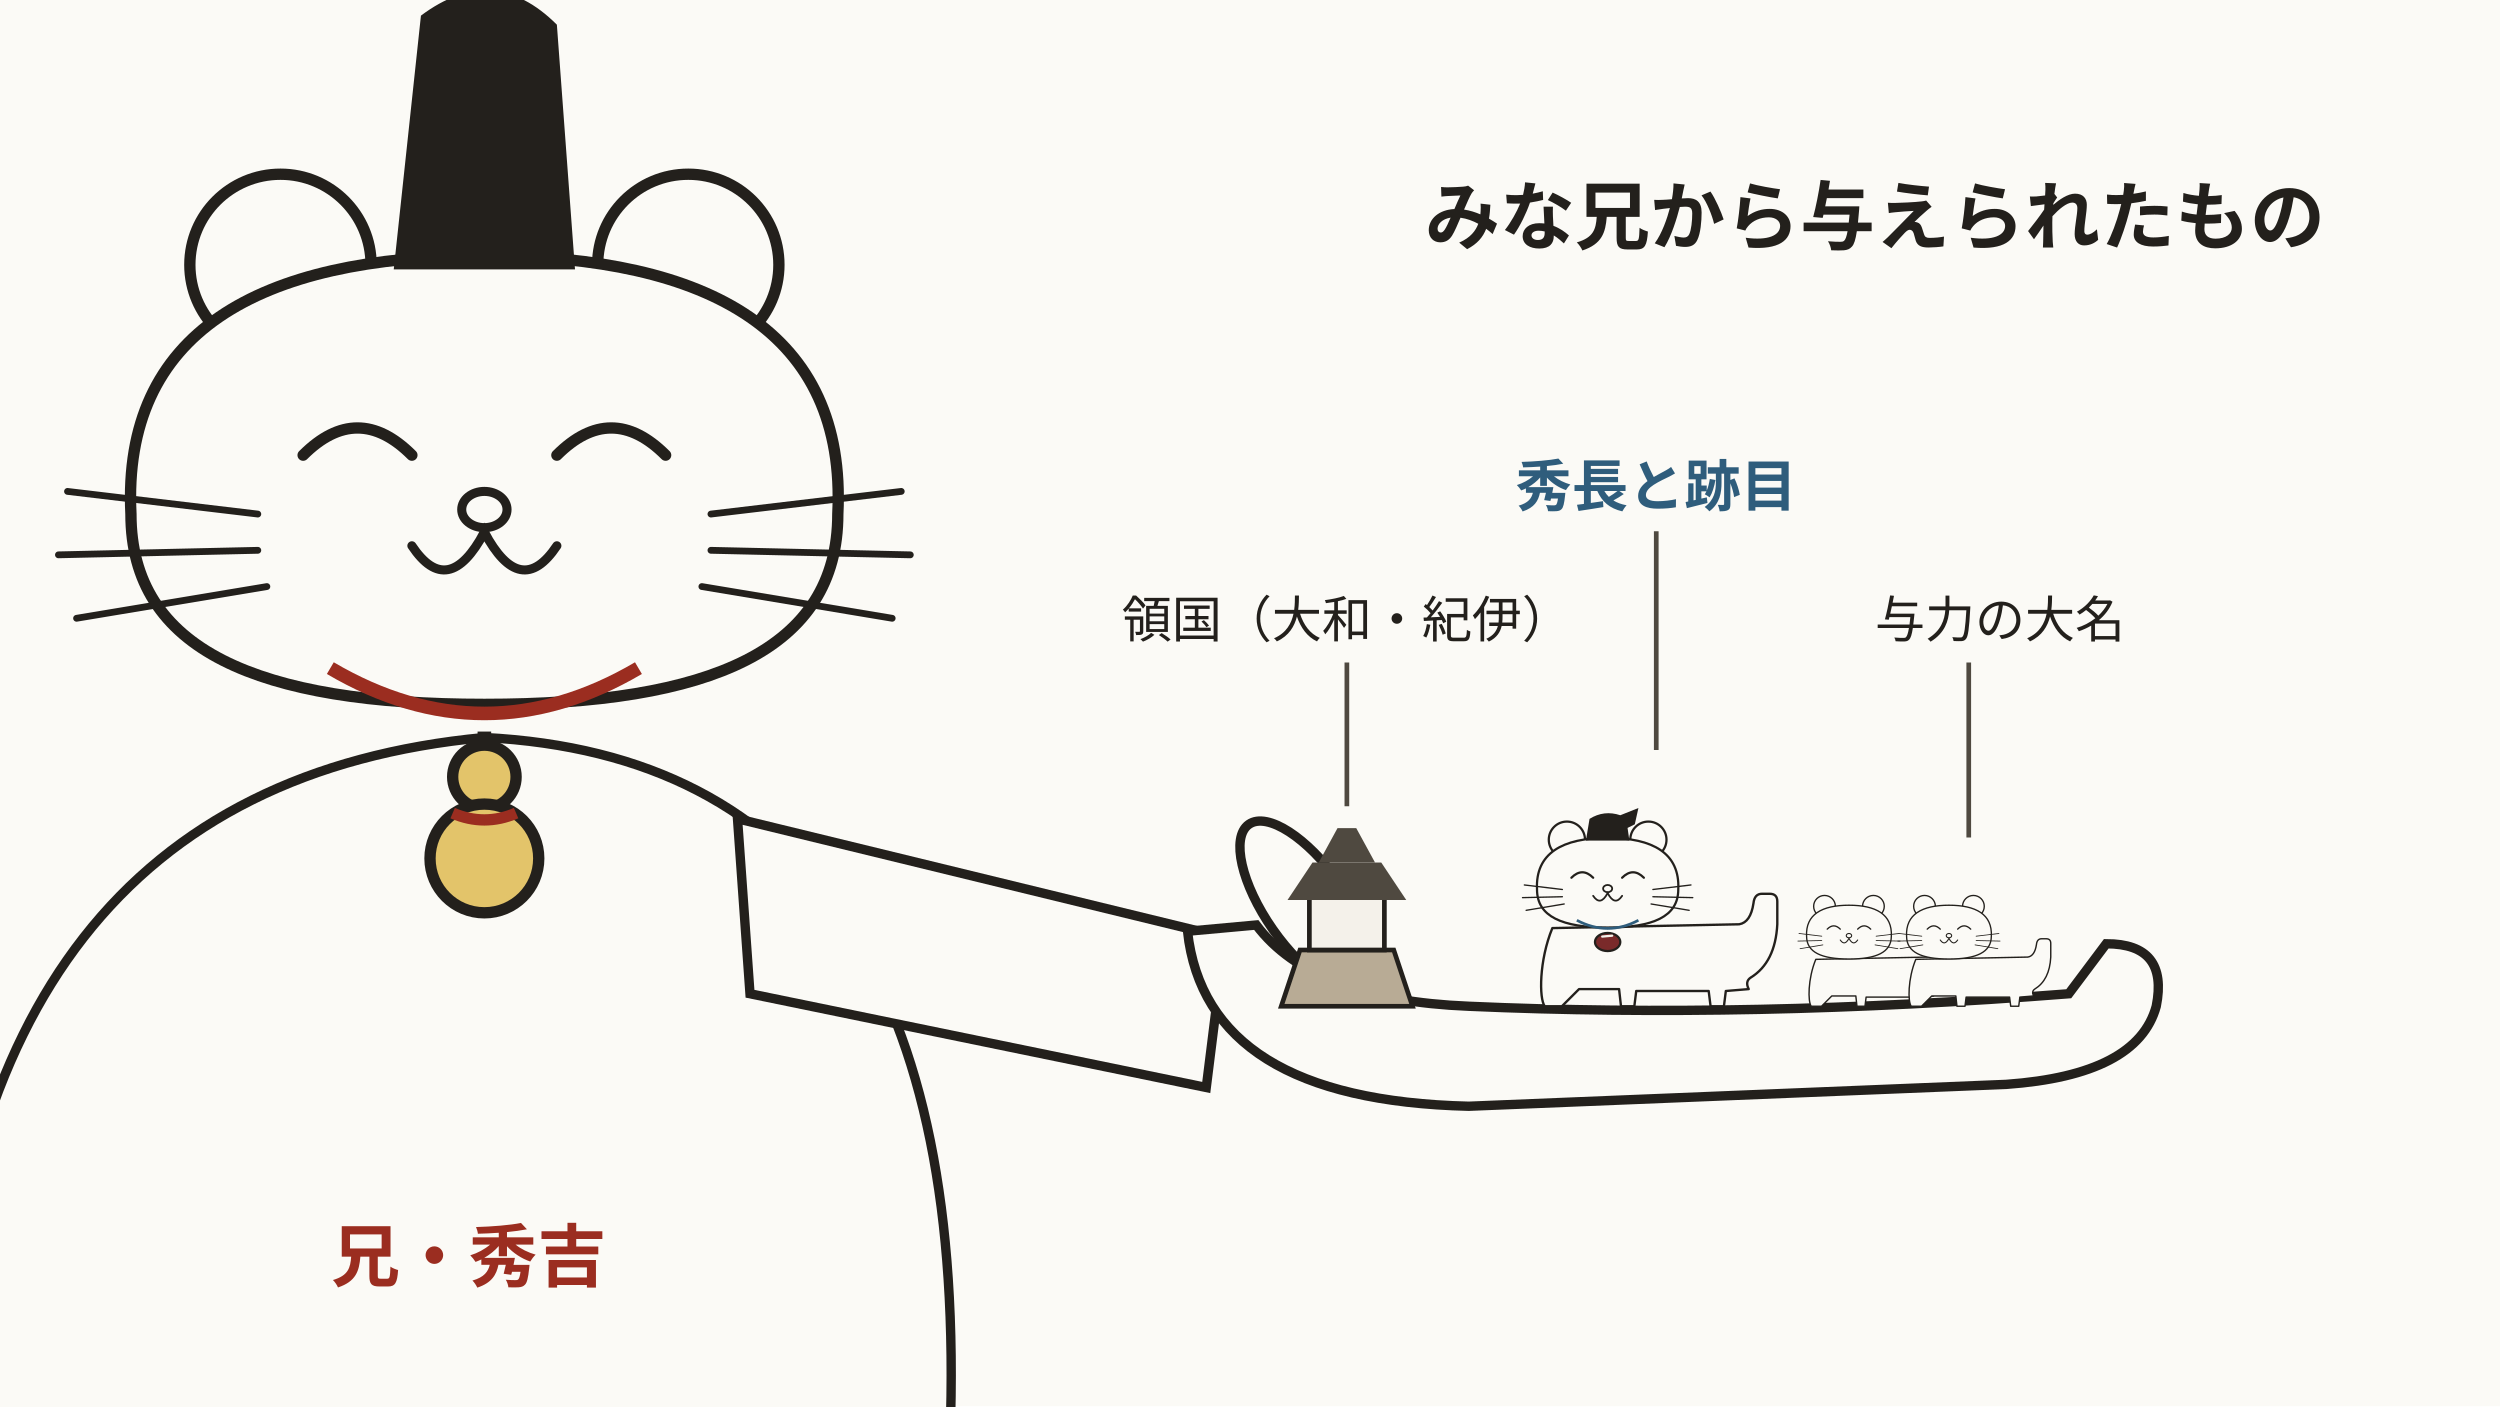
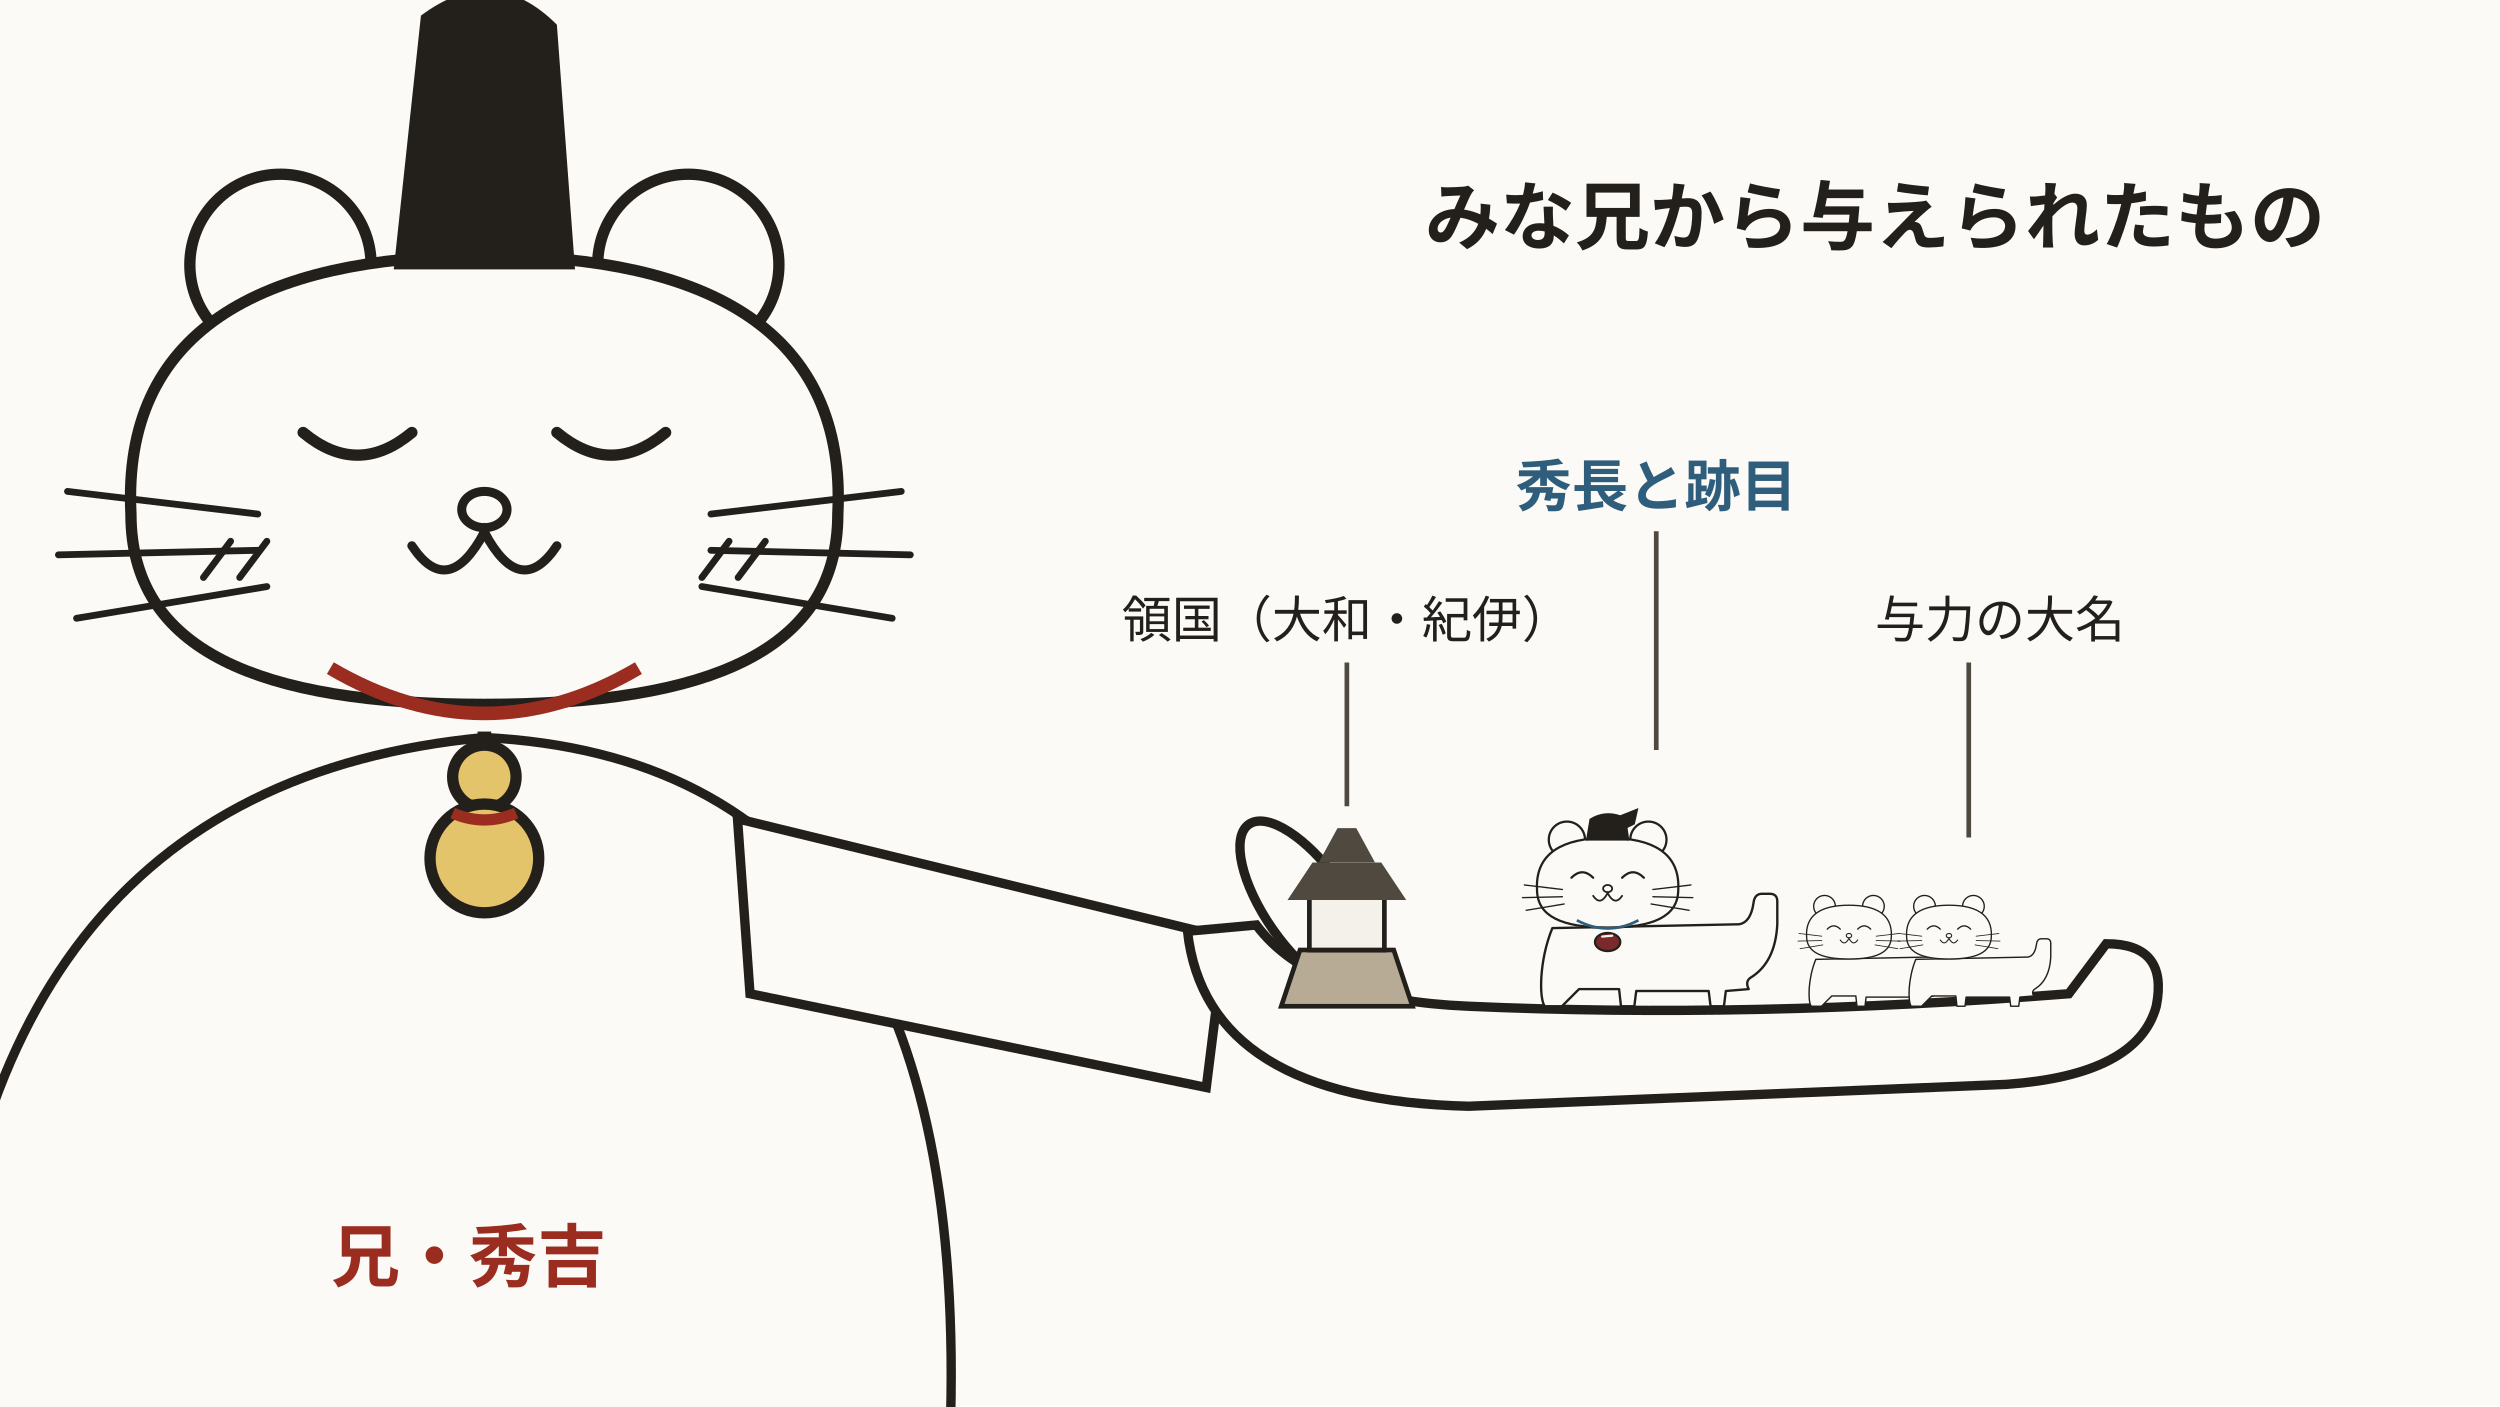
- <svg xmlns="http://www.w3.org/2000/svg" viewBox="0 0 800 450" role="img" aria-label="大きな主人の手のひらの上に、小さな家臣が座っているイメージイラスト。手の上には城（領国）と与力の大名も載っている。人物はみな服を着ない四つ足の猫のキャラ（ぱぱねこ）で描き、秀吉は立烏帽子と首の瓢箪、秀長は折烏帽子と首の小豆で見分ける">
+ <svg xmlns="http://www.w3.org/2000/svg" viewBox="0 0 800 450" role="img" aria-label="大きな主人の手のひらの上に、小さな家臣が座っているイメージイラスト。手の上には城（領国）と与力の大名も載っている。大きな主人は満足げな顔。人物はみな服を着ない四つ足の猫のキャラ（ぱぱねこ）で描き、秀吉は立烏帽子と首の瓢箪、秀長は折烏帽子と首の小豆で見分ける">
  <defs>
+     <g id="pn-ex-cover">
+       <path d="M-47,-24 H47 V40 H-47 Z" fill="#fbfaf6" stroke="none" />
+       <ellipse cx="0" cy="9" rx="5" ry="4" fill="none" stroke="#23201c" stroke-width="2" />
+     </g>
+     <g id="pn-ex-ki" fill="none" stroke="#23201c" stroke-linecap="round" stroke-linejoin="round">
+       <use href="#pn-ex-cover" />
+       <path d="M-44,0 Q-29,-20 -14,0 M14,0 Q29,-20 44,0" stroke-width="3" />
+       <path d="M-16,17 Q-8,27 0,14 Q8,27 16,17" stroke-width="2" />
+       <path d="M-9,23 Q0,42 9,23 Q0,27 -9,23 Z" fill="#23201c" stroke-width="1.5" />
+       <path d="M-64,24 l6,-8 M-56,24 l6,-8 M-48,24 l6,-8 M42,24 l6,-8 M50,24 l6,-8 M58,24 l6,-8" stroke-width="1.5" />
+     </g>
+     <g id="pn-ex-do" fill="none" stroke="#23201c" stroke-linecap="round">
+       <use href="#pn-ex-cover" />
+       <path d="M-42,-12 L-17,-2 M17,-2 L42,-12" stroke-width="3" />
+       <path d="M-16,28 Q-8,15 0,27 Q8,15 16,28" stroke-width="2" />
+     </g>
+     <g id="pn-ex-ai" fill="none" stroke="#23201c" stroke-linecap="round">
+       <use href="#pn-ex-cover" />
+       <path d="M-42,0 L-18,-9 M18,-9 L42,0" stroke-width="2.5" />
+       <path d="M-11,27 Q-5,19 0,25 Q5,19 11,27" stroke-width="2" />
+     </g>
+     <g id="pn-ex-namida">
+       <path d="M-34,6 Q-41,18 -34,22 Q-27,18 -34,6 Z" fill="#dfe9f0" stroke="#2f5d7c" stroke-width="2" />
+     </g>
+     <g id="pn-ex-raku" fill="none" stroke="#23201c" stroke-linecap="round">
+       <use href="#pn-ex-cover" />
+       <path d="M-40,-8 Q-28,2 -16,-8 M16,-8 Q28,2 40,-8" stroke-width="2.5" />
+       <path d="M-16,17 Q-8,29 0,14 Q8,29 16,17" stroke-width="2" />
+       <path d="M-62,24 l6,-8 M-54,24 l6,-8 M48,24 l6,-8 M56,24 l6,-8" stroke-width="1.5" />
+     </g>
    <g id="pn-head">
      <circle cx="-45" cy="-45" r="20" fill="#fbfaf6" stroke="#23201c" stroke-width="2.5" />
      <circle cx="45" cy="-45" r="20" fill="#fbfaf6" stroke="#23201c" stroke-width="2.5" />
      <path d="M-78,10 C-80,-30 -50,-47 0,-47 C50,-47 80,-30 78,10 C78,40 50,52 0,52 C-50,52 -78,40 -78,10 Z" fill="#fbfaf6" stroke="#23201c" stroke-width="2.5" />
      <path d="M-40,-3 Q-28,-15 -16,-3 M16,-3 Q28,-15 40,-3" fill="none" stroke="#23201c" stroke-width="2.5" stroke-linecap="round" />
      <ellipse cx="0" cy="9" rx="5" ry="4" fill="none" stroke="#23201c" stroke-width="2" />
      <path d="M-16,17 Q-8,29 0,14 Q8,29 16,17" fill="none" stroke="#23201c" stroke-width="2" stroke-linecap="round" />
      <path d="M-50,10 L-92,5 M-50,18 L-94,19 M-48,26 L-90,33 M50,10 L92,5 M50,18 L94,19 M48,26 L90,33" stroke="#23201c" stroke-width="1.5" stroke-linecap="round" />
    </g>
    <g id="pn-base">
      <path d="M-109,-82 C-123,-48 -123,-8 -117,0 L-99,0 L-81,-18 L-39,-18 L-37,0 L-23,0 L-21,-16 L55,-16 L57,0 L71,0 L73,-16 L97,-18 Q93,-26 99,-30 Q125,-46 127,-86 L127,-110 Q127,-118 119,-118 L111,-118 Q103,-118 102,-108 Q99,-88 87,-86 Z" fill="#fbfaf6" stroke="#23201c" stroke-width="2.5" stroke-linejoin="round" />
      <use href="#pn-head" transform="translate(-51,-132) scale(0.95)" />
    </g>
  </defs>
  <rect width="800" height="450" fill="#fbfaf6" />
  <path d="M-20,460 Q-14,252 155,236 Q312,244 304,460 Z" fill="#fbfaf6" stroke="#23201c" stroke-width="3" />
  <g transform="translate(155,150) scale(1.45)">
    <use href="#pn-head" />
+     <use href="#pn-ex-raku" />
    <path d="M-20,-44 L-14,-100 Q2,-112 16,-98 L20,-44 Z" fill="#23201c" />
    <path d="M-34,44 Q0,64 34,44" fill="none" stroke="#9b2d20" stroke-width="3" />
    <path d="M0,58 V62" stroke="#23201c" stroke-width="3" />
    <circle cx="0" cy="68" r="7" fill="#e3c46a" stroke="#23201c" stroke-width="2.5" />
    <circle cx="0" cy="86" r="12" fill="#e3c46a" stroke="#23201c" stroke-width="2.5" />
    <path d="M-7,76 Q0,79 7,76" fill="none" stroke="#9b2d20" stroke-width="2.5" />
  </g>
  <path d="M236,262 L392,300 L386,348 L240,318 Z" fill="#fbfaf6" stroke="#23201c" stroke-width="3" />
  <ellipse cx="418" cy="290" rx="13" ry="32" transform="rotate(-35 418 290)" fill="#fbfaf6" stroke="#23201c" stroke-width="3" />
  <path d="M380,298 Q386,352 470,354 L642,347 Q684,344 690,322 Q694,302 674,302 L662,318 Q560,326 470,322 Q420,320 402,296 Z" fill="#fbfaf6" stroke="#23201c" stroke-width="3" />
  <path d="M410,322 L452,322 L446,304 L416,304 Z" fill="#b8ab95" stroke="#23201c" stroke-width="1.5" />
  <rect x="419" y="286" width="24" height="18" fill="#f4f1ea" stroke="#23201c" stroke-width="1.5" />
  <path d="M412,288 L450,288 L442,276 L420,276 Z" fill="#4f4940" />
  <path d="M422,276 L440,276 L434,265 L428,265 Z" fill="#4f4940" />
  <g transform="translate(530,322) scale(0.305,0.305)">
    <use href="#pn-base" />
    <g transform="translate(-51,-132) scale(0.95)">
      <path d="M-24,-44 L-20,-68 Q-4,-78 14,-72 L34,-80 L30,-62 L22,-58 L24,-44 Z" fill="#23201c" />
      <path d="M-34,44 Q0,62 34,44" fill="none" stroke="#2f5d7c" stroke-width="3" />
      <ellipse cx="0" cy="68" rx="14" ry="10" fill="#7a2a2a" stroke="#23201c" stroke-width="2.5" />
      <path d="M-6,62 L5,61" stroke="#f4f1ea" stroke-width="2.5" stroke-linecap="round" />
    </g>
  </g>
  <g transform="translate(601,322) scale(0.183,0.183)">
    <use href="#pn-base" />
  </g>
  <g transform="translate(633,322) scale(0.183,0.183)">
    <use href="#pn-base" />
  </g>
  <g font-family="'Noto Serif JP','Yu Mincho','Hiragino Mincho ProN',serif" fill="#23201c">
    <text x="600" y="78" font-size="24" font-weight="700" text-anchor="middle">みな兄から与えられたもの</text>
    <text x="150" y="410" font-size="22" font-weight="700" fill="#9b2d20" text-anchor="middle">兄・秀吉</text>
    <g stroke="#4f4940" stroke-width="1.5">
      <path d="M431,212 V258" />
      <path d="M530,170 V240" />
      <path d="M630,212 V268" />
    </g>
    <text x="431" y="204" font-size="16" text-anchor="middle">領国（大和・紀伊）</text>
    <text x="530" y="162" font-size="18" font-weight="700" fill="#2f5d7c" text-anchor="middle">秀長と跡目</text>
    <text x="640" y="204" font-size="16" text-anchor="middle">与力の大名</text>
  </g>
</svg>
